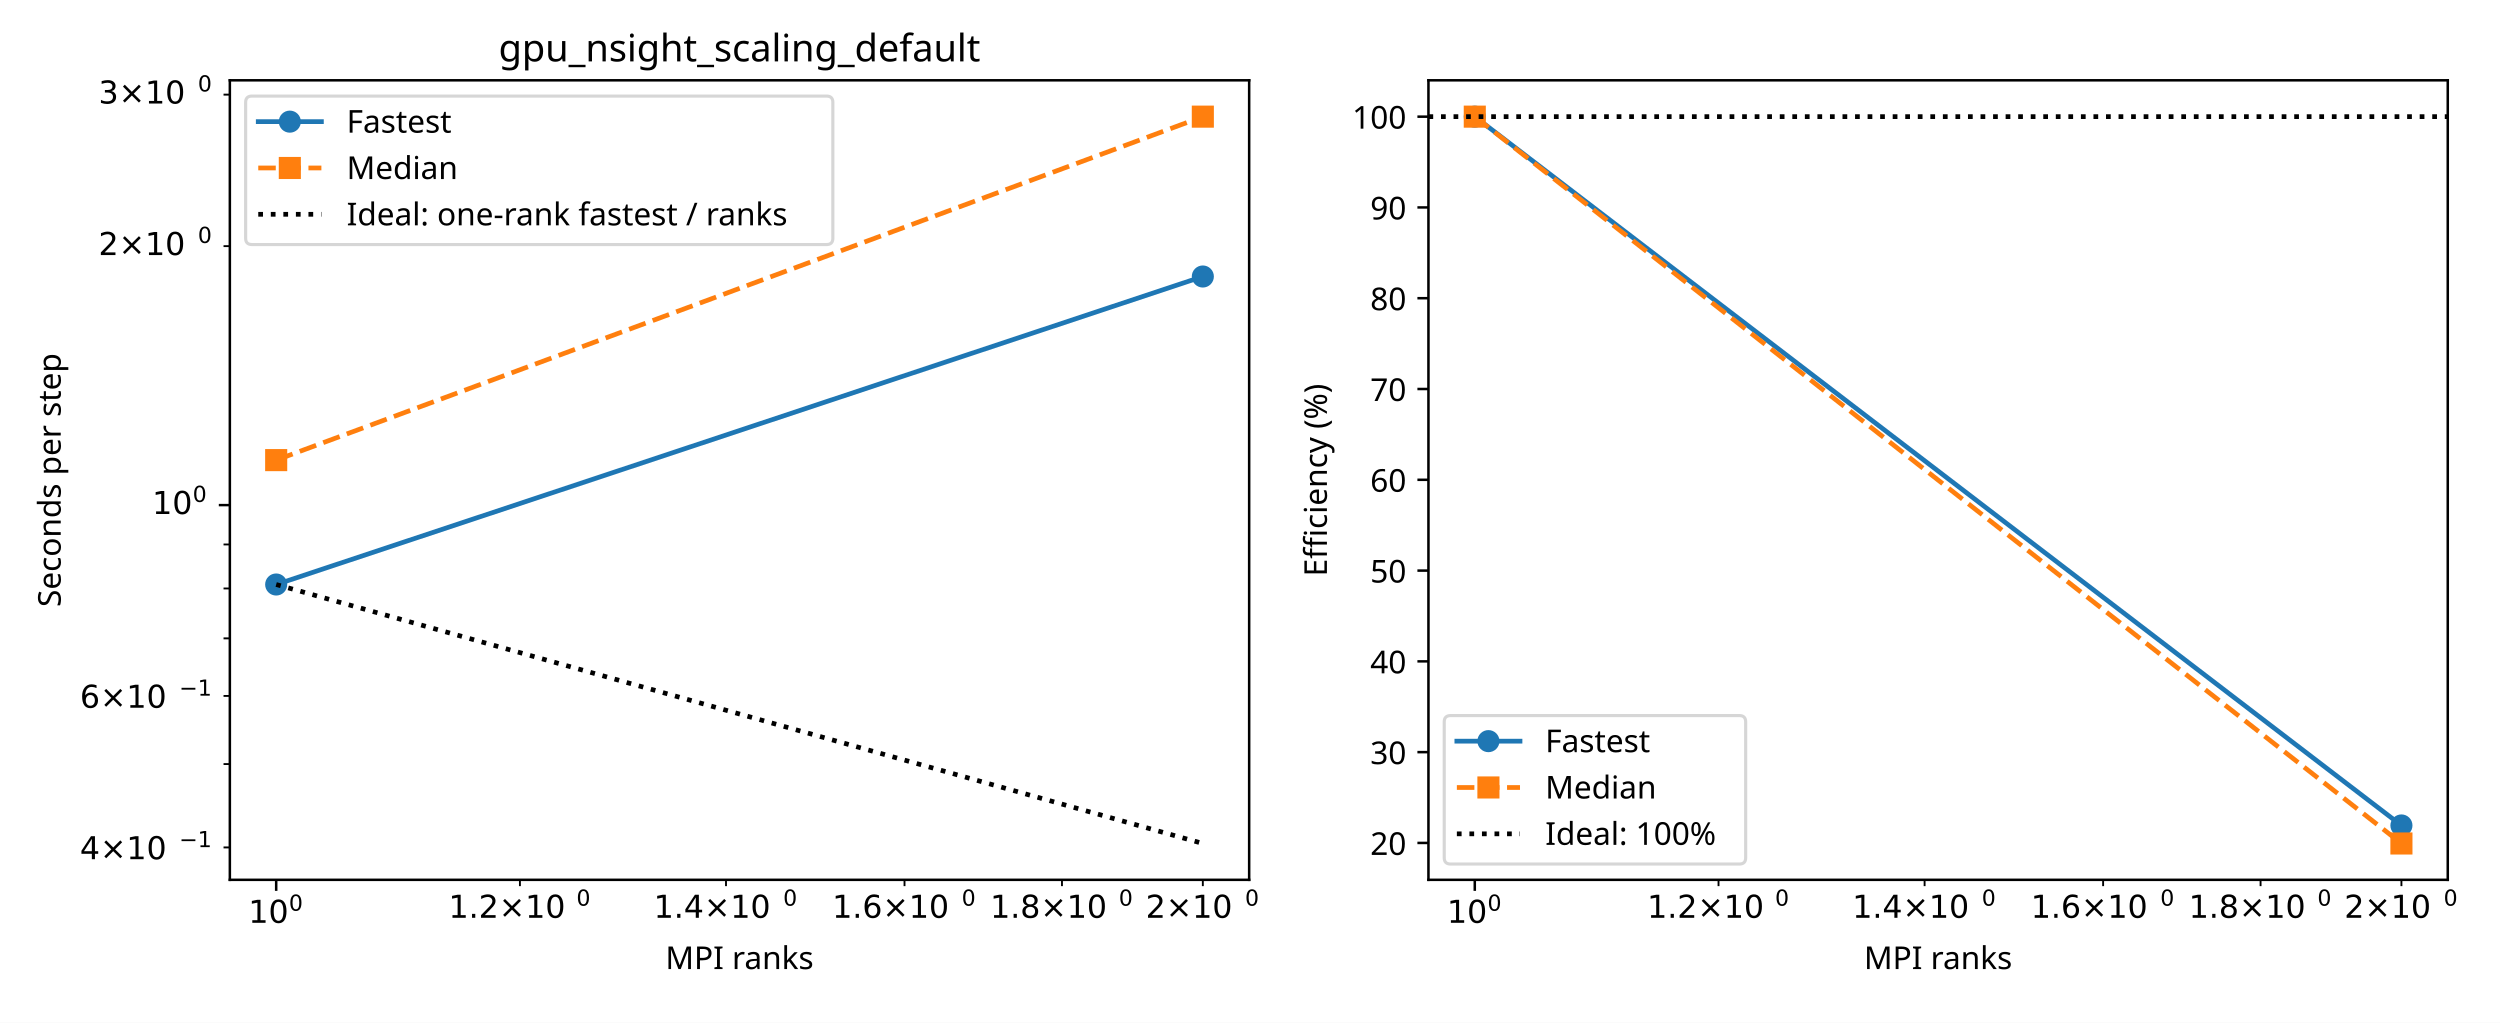
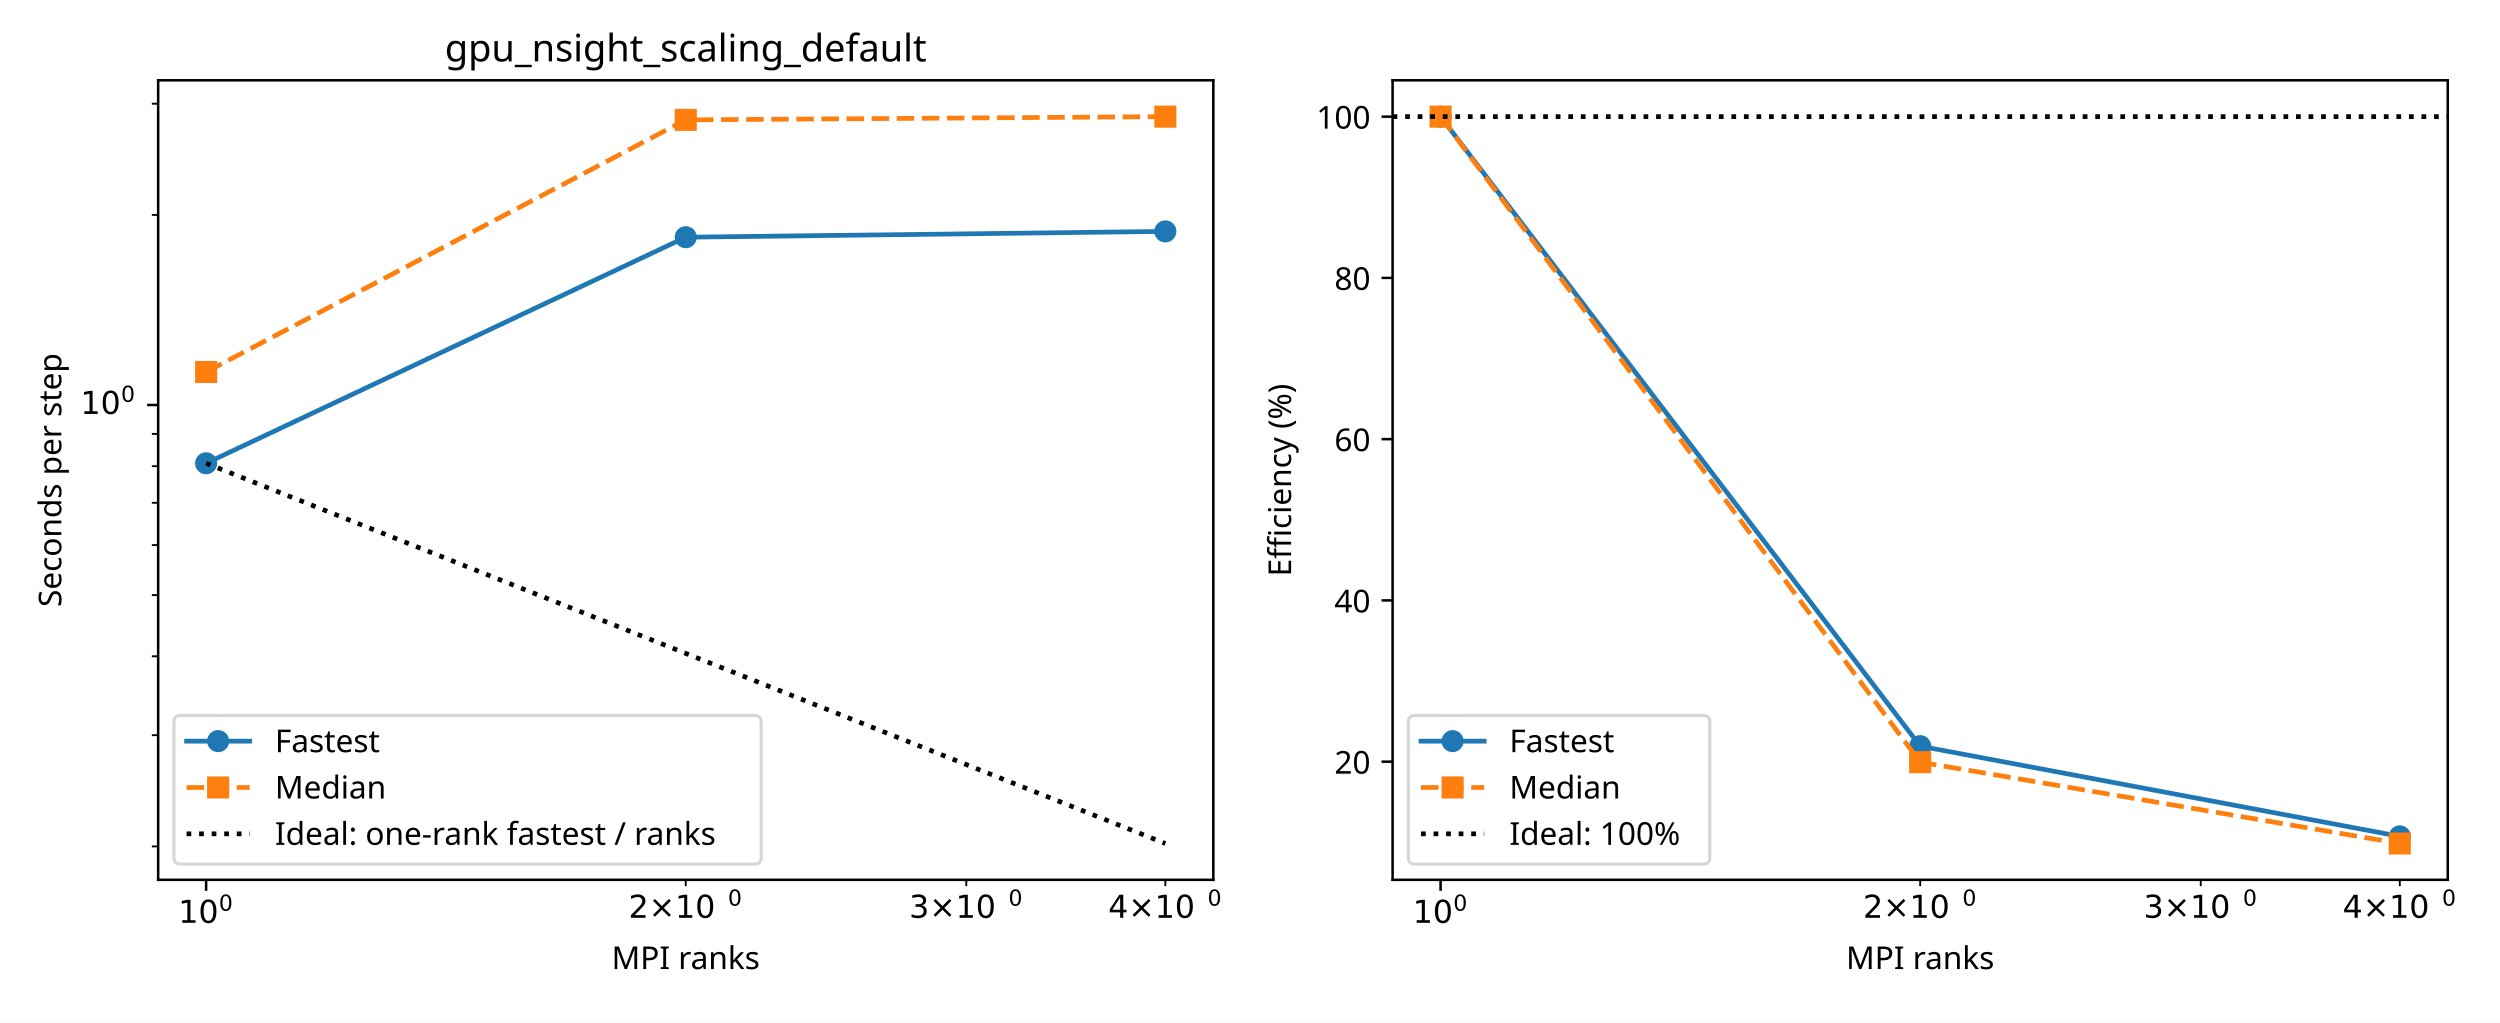
<svg xmlns="http://www.w3.org/2000/svg" xmlns:xlink="http://www.w3.org/1999/xlink" width="792pt" height="324pt" viewBox="0 0 792 324" version="1.1">
  <defs>
    <style type="text/css">*{stroke-linejoin: round; stroke-linecap: butt}</style>
  </defs>
  <g id="figure_1">
    <g id="patch_1">
      <path d="M 0 324 L 792 324 L 792 0 L 0 0 z " style="fill: #ffffff" />
    </g>
    <g id="axes_1">
      <g id="patch_2">
-         <path d="M 72.816 278.728 L 395.734 278.728 L 395.734 25.44 L 72.816 25.44 z " style="fill: #ffffff" />
+         <path d="M 50.105 278.728 L 384.378 278.728 L 384.378 25.44 L 50.105 25.44 z " style="fill: #ffffff" />
      </g>
      <g id="matplotlib.axis_1">
        <g id="xtick_1">
          <g id="line2d_1">
            <defs>
              <path id="m915a4b6a7f" d="M 0 0 L 0 3.5 " style="stroke: #000000; stroke-width: 0.8" />
            </defs>
            <g>
-               <use xlink:href="#m915a4b6a7f" x="87.495" y="278.728" style="stroke: #000000; stroke-width: 0.8" />
+               <use xlink:href="#m915a4b6a7f" x="65.299" y="278.728" style="stroke: #000000; stroke-width: 0.8" />
            </g>
          </g>
          <g id="text_1">
-             <g transform="translate(78.69455 293.3264)">
+             <g transform="translate(56.49943 293.3264)">
              <text>
                <tspan style="font: 10px 'DejaVu Sans'" x="0 6.362" y="-0.977">10</tspan>
                <tspan style="font: 7px 'DejaVu Sans'" x="12.82" y="-4.805">0</tspan>
              </text>
            </g>
          </g>
        </g>
        <g id="xtick_2">
          <g id="line2d_2">
            <defs>
              <path id="m72433dea88" d="M 0 0 L 0 2 " style="stroke: #000000; stroke-width: 0.6" />
            </defs>
            <g>
-               <use xlink:href="#m72433dea88" x="164.711" y="278.728" style="stroke: #000000; stroke-width: 0.6" />
+               <use xlink:href="#m72433dea88" x="217.242" y="278.728" style="stroke: #000000; stroke-width: 0.6" />
            </g>
          </g>
          <g id="text_2">
-             <g transform="translate(142.1112 291.7264)">
-               <text>
-                 <tspan style="font: 10px 'DejaVu Sans'" x="0 6.362 9.041 17.352 27.679 34.041" y="-0.977">1.2×10</tspan>
-                 <tspan style="font: 7px 'DejaVu Sans'" x="40.499" y="-4.805">0</tspan>
+             <g transform="translate(199.1417 291.7264)">
+               <text>
+                 <tspan style="font: 10px 'DejaVu Sans'" x="0 8.311 18.638 25" y="-0.977">2×10</tspan>
+                 <tspan style="font: 7px 'DejaVu Sans'" x="31.458" y="-4.805">0</tspan>
              </text>
            </g>
          </g>
        </g>
        <g id="xtick_3">
          <g id="line2d_3">
            <g>
-               <use xlink:href="#m72433dea88" x="229.997" y="278.728" style="stroke: #000000; stroke-width: 0.6" />
+               <use xlink:href="#m72433dea88" x="306.122" y="278.728" style="stroke: #000000; stroke-width: 0.6" />
            </g>
          </g>
          <g id="text_3">
-             <g transform="translate(207.097 291.7264)">
-               <text>
-                 <tspan style="font: 10px 'DejaVu Sans'" x="0 6.362 9.541 17.852 28.179 34.541" y="-0.977">1.4×10</tspan>
-                 <tspan style="font: 7px 'DejaVu Sans'" x="40.999" y="-4.805">0</tspan>
+             <g transform="translate(288.0222 291.7264)">
+               <text>
+                 <tspan style="font: 10px 'DejaVu Sans'" x="0 8.311 18.638 25" y="-0.977">3×10</tspan>
+                 <tspan style="font: 7px 'DejaVu Sans'" x="31.458" y="-4.805">0</tspan>
              </text>
            </g>
          </g>
        </g>
        <g id="xtick_4">
          <g id="line2d_4">
            <g>
-               <use xlink:href="#m72433dea88" x="286.55" y="278.728" style="stroke: #000000; stroke-width: 0.6" />
+               <use xlink:href="#m72433dea88" x="369.184" y="278.728" style="stroke: #000000; stroke-width: 0.6" />
            </g>
          </g>
          <g id="text_4">
-             <g transform="translate(263.6501 291.7264)">
-               <text>
-                 <tspan style="font: 10px 'DejaVu Sans'" x="0 6.362 9.541 17.852 28.179 34.541" y="-0.977">1.6×10</tspan>
-                 <tspan style="font: 7px 'DejaVu Sans'" x="40.999" y="-4.805">0</tspan>
-               </text>
-             </g>
-           </g>
-         </g>
-         <g id="xtick_5">
-           <g id="line2d_5">
-             <g>
-               <use xlink:href="#m72433dea88" x="336.433" y="278.728" style="stroke: #000000; stroke-width: 0.6" />
-             </g>
-           </g>
-           <g id="text_5">
-             <g transform="translate(313.6835 291.7264)">
-               <text>
-                 <tspan style="font: 10px 'DejaVu Sans'" x="0 6.362 9.291 17.602 27.929 34.291" y="-0.977">1.8×10</tspan>
-                 <tspan style="font: 7px 'DejaVu Sans'" x="40.749" y="-4.805">0</tspan>
-               </text>
-             </g>
-           </g>
-         </g>
-         <g id="xtick_6">
-           <g id="line2d_6">
-             <g>
-               <use xlink:href="#m72433dea88" x="381.056" y="278.728" style="stroke: #000000; stroke-width: 0.6" />
-             </g>
-           </g>
-           <g id="text_6">
-             <g transform="translate(362.9557 291.7264)">
-               <text>
-                 <tspan style="font: 10px 'DejaVu Sans'" x="0 8.311 18.638 25" y="-0.977">2×10</tspan>
-                 <tspan style="font: 7px 'DejaVu Sans'" x="31.458" y="-4.805">0</tspan>
-               </text>
-             </g>
-           </g>
-         </g>
-         <g id="text_7">
-           <text style="font: 10px 'sans-serif'; text-anchor: middle" x="234.275" y="307.005" transform="rotate(-0, 234.2751, 307.0046)">MPI ranks</text>
+             <g transform="translate(351.0839 291.7264)">
+               <text>
+                 <tspan style="font: 10px 'DejaVu Sans'" x="0 8.311 18.638 25" y="-0.977">4×10</tspan>
+                 <tspan style="font: 7px 'DejaVu Sans'" x="31.458" y="-4.805">0</tspan>
+               </text>
+             </g>
+           </g>
+         </g>
+         <g id="text_5">
+           <text style="font: 10px 'sans-serif'; text-anchor: middle" x="217.242" y="307.005" transform="rotate(-0, 217.2417, 307.0046)">MPI ranks</text>
        </g>
      </g>
      <g id="matplotlib.axis_2">
        <g id="ytick_1">
-           <g id="line2d_7">
+           <g id="line2d_5">
            <defs>
              <path id="mc665064905" d="M 0 0 L -3.5 0 " style="stroke: #000000; stroke-width: 0.8" />
            </defs>
            <g>
-               <use xlink:href="#mc665064905" x="72.816" y="160.015" style="stroke: #000000; stroke-width: 0.8" />
-             </g>
-           </g>
-           <g id="text_8">
-             <g transform="translate(48.21649 163.8146)">
+               <use xlink:href="#mc665064905" x="50.105" y="128.304" style="stroke: #000000; stroke-width: 0.8" />
+             </g>
+           </g>
+           <g id="text_6">
+             <g transform="translate(25.50521 132.1037)">
              <text>
                <tspan style="font: 10px 'DejaVu Sans'" x="0 6.362" y="-0.977">10</tspan>
                <tspan style="font: 7px 'DejaVu Sans'" x="12.82" y="-4.805">0</tspan>
              </text>
            </g>
          </g>
        </g>
        <g id="ytick_2">
-           <g id="line2d_8">
+           <g id="line2d_6">
            <defs>
              <path id="m3884b080c1" d="M 0 0 L -2 0 " style="stroke: #000000; stroke-width: 0.6" />
            </defs>
            <g>
-               <use xlink:href="#m3884b080c1" x="72.816" y="268.47" style="stroke: #000000; stroke-width: 0.6" />
-             </g>
-           </g>
-           <g id="text_9">
-             <g transform="translate(25.31649 272.2697)">
-               <text>
-                 <tspan style="font: 10px 'DejaVu Sans'" x="0 8.311 18.638 25" y="-0.064">4×10</tspan>
-                 <tspan style="font: 7px 'DejaVu Sans'" x="31.458 37.323" y="-3.892">−1</tspan>
-               </text>
+               <use xlink:href="#m3884b080c1" x="50.105" y="268.137" style="stroke: #000000; stroke-width: 0.6" />
            </g>
          </g>
        </g>
        <g id="ytick_3">
+           <g id="line2d_7">
+             <g>
+               <use xlink:href="#m3884b080c1" x="50.105" y="232.909" style="stroke: #000000; stroke-width: 0.6" />
+             </g>
+           </g>
+         </g>
+         <g id="ytick_4">
+           <g id="line2d_8">
+             <g>
+               <use xlink:href="#m3884b080c1" x="50.105" y="207.914" style="stroke: #000000; stroke-width: 0.6" />
+             </g>
+           </g>
+         </g>
+         <g id="ytick_5">
          <g id="line2d_9">
            <g>
-               <use xlink:href="#m3884b080c1" x="72.816" y="242.058" style="stroke: #000000; stroke-width: 0.6" />
-             </g>
-           </g>
-         </g>
-         <g id="ytick_4">
+               <use xlink:href="#m3884b080c1" x="50.105" y="188.527" style="stroke: #000000; stroke-width: 0.6" />
+             </g>
+           </g>
+         </g>
+         <g id="ytick_6">
          <g id="line2d_10">
            <g>
-               <use xlink:href="#m3884b080c1" x="72.816" y="220.478" style="stroke: #000000; stroke-width: 0.6" />
-             </g>
-           </g>
-           <g id="text_10">
-             <g transform="translate(25.31649 224.2775)">
-               <text>
-                 <tspan style="font: 10px 'DejaVu Sans'" x="0 8.311 18.638 25" y="-0.064">6×10</tspan>
-                 <tspan style="font: 7px 'DejaVu Sans'" x="31.458 37.323" y="-3.892">−1</tspan>
-               </text>
-             </g>
-           </g>
-         </g>
-         <g id="ytick_5">
+               <use xlink:href="#m3884b080c1" x="50.105" y="172.686" style="stroke: #000000; stroke-width: 0.6" />
+             </g>
+           </g>
+         </g>
+         <g id="ytick_7">
          <g id="line2d_11">
            <g>
-               <use xlink:href="#m3884b080c1" x="72.816" y="202.233" style="stroke: #000000; stroke-width: 0.6" />
-             </g>
-           </g>
-         </g>
-         <g id="ytick_6">
+               <use xlink:href="#m3884b080c1" x="50.105" y="159.293" style="stroke: #000000; stroke-width: 0.6" />
+             </g>
+           </g>
+         </g>
+         <g id="ytick_8">
          <g id="line2d_12">
            <g>
-               <use xlink:href="#m3884b080c1" x="72.816" y="186.427" style="stroke: #000000; stroke-width: 0.6" />
-             </g>
-           </g>
-         </g>
-         <g id="ytick_7">
+               <use xlink:href="#m3884b080c1" x="50.105" y="147.692" style="stroke: #000000; stroke-width: 0.6" />
+             </g>
+           </g>
+         </g>
+         <g id="ytick_9">
          <g id="line2d_13">
            <g>
-               <use xlink:href="#m3884b080c1" x="72.816" y="172.486" style="stroke: #000000; stroke-width: 0.6" />
-             </g>
-           </g>
-         </g>
-         <g id="ytick_8">
+               <use xlink:href="#m3884b080c1" x="50.105" y="137.458" style="stroke: #000000; stroke-width: 0.6" />
+             </g>
+           </g>
+         </g>
+         <g id="ytick_10">
          <g id="line2d_14">
            <g>
-               <use xlink:href="#m3884b080c1" x="72.816" y="77.972" style="stroke: #000000; stroke-width: 0.6" />
-             </g>
-           </g>
-           <g id="text_11">
-             <g transform="translate(31.21649 81.77142)">
-               <text>
-                 <tspan style="font: 10px 'DejaVu Sans'" x="0 8.311 18.638 25" y="-0.977">2×10</tspan>
-                 <tspan style="font: 7px 'DejaVu Sans'" x="31.458" y="-4.805">0</tspan>
-               </text>
-             </g>
-           </g>
-         </g>
-         <g id="ytick_9">
+               <use xlink:href="#m3884b080c1" x="50.105" y="68.082" style="stroke: #000000; stroke-width: 0.6" />
+             </g>
+           </g>
+         </g>
+         <g id="ytick_11">
          <g id="line2d_15">
            <g>
-               <use xlink:href="#m3884b080c1" x="72.816" y="29.98" style="stroke: #000000; stroke-width: 0.6" />
-             </g>
-           </g>
-           <g id="text_12">
-             <g transform="translate(31.21649 33.77925)">
-               <text>
-                 <tspan style="font: 10px 'DejaVu Sans'" x="0 8.311 18.638 25" y="-0.977">3×10</tspan>
-                 <tspan style="font: 7px 'DejaVu Sans'" x="31.458" y="-4.805">0</tspan>
-               </text>
-             </g>
-           </g>
-         </g>
-         <g id="text_13">
-           <text style="font: 10px 'sans-serif'; text-anchor: middle" x="19.237" y="152.084" transform="rotate(-90, 19.2368, 152.084)">Seconds per step</text>
+               <use xlink:href="#m3884b080c1" x="50.105" y="32.854" style="stroke: #000000; stroke-width: 0.6" />
+             </g>
+           </g>
+         </g>
+         <g id="text_7">
+           <text style="font: 10px 'sans-serif'; text-anchor: middle" x="19.426" y="152.084" transform="rotate(-90, 19.42552, 152.084)">Seconds per step</text>
        </g>
      </g>
      <g id="line2d_16">
-         <path d="M 87.495 185.172 L 381.056 87.596 " clip-path="url(#p63f52216a8)" style="fill: none; stroke: #1f77b4; stroke-width: 1.5; stroke-linecap: square" />
+         <path d="M 65.299 146.77 L 217.242 75.146 L 369.184 73.308 " clip-path="url(#p8942ccc926)" style="fill: none; stroke: #1f77b4; stroke-width: 1.5; stroke-linecap: square" />
        <defs>
          <path id="mfb15104b4f" d="M 0 3 C 0.796 3 1.559 2.684 2.121 2.121 C 2.684 1.559 3 0.796 3 0 C 3 -0.796 2.684 -1.559 2.121 -2.121 C 1.559 -2.684 0.796 -3 0 -3 C -0.796 -3 -1.559 -2.684 -2.121 -2.121 C -2.684 -1.559 -3 -0.796 -3 0 C -3 0.796 -2.684 1.559 -2.121 2.121 C -1.559 2.684 -0.796 3 0 3 z " style="stroke: #1f77b4" />
        </defs>
-         <g clip-path="url(#p63f52216a8)">
-           <use xlink:href="#mfb15104b4f" x="87.495" y="185.172" style="fill: #1f77b4; stroke: #1f77b4" />
-           <use xlink:href="#mfb15104b4f" x="381.056" y="87.596" style="fill: #1f77b4; stroke: #1f77b4" />
+         <g clip-path="url(#p8942ccc926)">
+           <use xlink:href="#mfb15104b4f" x="65.299" y="146.77" style="fill: #1f77b4; stroke: #1f77b4" />
+           <use xlink:href="#mfb15104b4f" x="217.242" y="75.146" style="fill: #1f77b4; stroke: #1f77b4" />
+           <use xlink:href="#mfb15104b4f" x="369.184" y="73.308" style="fill: #1f77b4; stroke: #1f77b4" />
        </g>
      </g>
      <g id="line2d_17">
-         <path d="M 87.495 145.763 L 381.056 36.953 " clip-path="url(#p63f52216a8)" style="fill: none; stroke-dasharray: 5.55,2.4; stroke-dashoffset: 0; stroke: #ff7f0e; stroke-width: 1.5" />
+         <path d="M 65.299 117.843 L 217.242 37.973 L 369.184 36.953 " clip-path="url(#p8942ccc926)" style="fill: none; stroke-dasharray: 5.55,2.4; stroke-dashoffset: 0; stroke: #ff7f0e; stroke-width: 1.5" />
        <defs>
          <path id="m5a906554f0" d="M -3 3 L 3 3 L 3 -3 L -3 -3 z " style="stroke: #ff7f0e; stroke-linejoin: miter" />
        </defs>
-         <g clip-path="url(#p63f52216a8)">
-           <use xlink:href="#m5a906554f0" x="87.495" y="145.763" style="fill: #ff7f0e; stroke: #ff7f0e; stroke-linejoin: miter" />
-           <use xlink:href="#m5a906554f0" x="381.056" y="36.953" style="fill: #ff7f0e; stroke: #ff7f0e; stroke-linejoin: miter" />
+         <g clip-path="url(#p8942ccc926)">
+           <use xlink:href="#m5a906554f0" x="65.299" y="117.843" style="fill: #ff7f0e; stroke: #ff7f0e; stroke-linejoin: miter" />
+           <use xlink:href="#m5a906554f0" x="217.242" y="37.973" style="fill: #ff7f0e; stroke: #ff7f0e; stroke-linejoin: miter" />
+           <use xlink:href="#m5a906554f0" x="369.184" y="36.953" style="fill: #ff7f0e; stroke: #ff7f0e; stroke-linejoin: miter" />
        </g>
      </g>
      <g id="line2d_18">
-         <path d="M 87.495 185.172 L 381.056 267.215 " clip-path="url(#p63f52216a8)" style="fill: none; stroke-dasharray: 1.5,2.475; stroke-dashoffset: 0; stroke: #000000; stroke-width: 1.5" />
+         <path d="M 65.299 146.77 L 217.242 206.993 L 369.184 267.215 " clip-path="url(#p8942ccc926)" style="fill: none; stroke-dasharray: 1.5,2.475; stroke-dashoffset: 0; stroke: #000000; stroke-width: 1.5" />
      </g>
      <g id="patch_3">
-         <path d="M 72.816 278.728 L 72.816 25.44 " style="fill: none; stroke: #000000; stroke-width: 0.8; stroke-linejoin: miter; stroke-linecap: square" />
+         <path d="M 50.105 278.728 L 50.105 25.44 " style="fill: none; stroke: #000000; stroke-width: 0.8; stroke-linejoin: miter; stroke-linecap: square" />
      </g>
      <g id="patch_4">
-         <path d="M 395.734 278.728 L 395.734 25.44 " style="fill: none; stroke: #000000; stroke-width: 0.8; stroke-linejoin: miter; stroke-linecap: square" />
+         <path d="M 384.378 278.728 L 384.378 25.44 " style="fill: none; stroke: #000000; stroke-width: 0.8; stroke-linejoin: miter; stroke-linecap: square" />
      </g>
      <g id="patch_5">
-         <path d="M 72.816 278.728 L 395.734 278.728 " style="fill: none; stroke: #000000; stroke-width: 0.8; stroke-linejoin: miter; stroke-linecap: square" />
+         <path d="M 50.105 278.728 L 384.378 278.728 " style="fill: none; stroke: #000000; stroke-width: 0.8; stroke-linejoin: miter; stroke-linecap: square" />
      </g>
      <g id="patch_6">
-         <path d="M 72.816 25.44 L 395.734 25.44 " style="fill: none; stroke: #000000; stroke-width: 0.8; stroke-linejoin: miter; stroke-linecap: square" />
-       </g>
-       <g id="text_14">
-         <text style="font: 12px 'sans-serif'; text-anchor: middle" x="234.275" y="19.44" transform="rotate(-0, 234.2751, 19.44)">gpu_nsight_scaling_default</text>
+         <path d="M 50.105 25.44 L 384.378 25.44 " style="fill: none; stroke: #000000; stroke-width: 0.8; stroke-linejoin: miter; stroke-linecap: square" />
+       </g>
+       <g id="text_8">
+         <text style="font: 12px 'sans-serif'; text-anchor: middle" x="217.242" y="19.44" transform="rotate(-0, 217.2417, 19.44)">gpu_nsight_scaling_default</text>
      </g>
      <g id="legend_1">
        <g id="patch_7">
-           <path d="M 79.816 77.474 L 261.846 77.474 Q 263.846 77.474 263.846 75.474 L 263.846 32.44 Q 263.846 30.44 261.846 30.44 L 79.816 30.44 Q 77.816 30.44 77.816 32.44 L 77.816 75.474 Q 77.816 77.474 79.816 77.474 z " style="fill: #ffffff; opacity: 0.8; stroke: #cccccc; stroke-linejoin: miter" />
+           <path d="M 57.105 273.728 L 239.135 273.728 Q 241.135 273.728 241.135 271.728 L 241.135 228.694 Q 241.135 226.694 239.135 226.694 L 57.105 226.694 Q 55.105 226.694 55.105 228.694 L 55.105 271.728 Q 55.105 273.728 57.105 273.728 z " style="fill: #ffffff; opacity: 0.8; stroke: #cccccc; stroke-linejoin: miter" />
        </g>
        <g id="line2d_19">
-           <path d="M 81.816 38.538 L 91.816 38.538 L 101.816 38.538 " style="fill: none; stroke: #1f77b4; stroke-width: 1.5; stroke-linecap: square" />
+           <path d="M 59.105 234.792 L 69.105 234.792 L 79.105 234.792 " style="fill: none; stroke: #1f77b4; stroke-width: 1.5; stroke-linecap: square" />
          <g>
-             <use xlink:href="#mfb15104b4f" x="91.816" y="38.538" style="fill: #1f77b4; stroke: #1f77b4" />
-           </g>
-         </g>
-         <g id="text_15">
-           <text style="font: 10px 'sans-serif'; text-anchor: start" x="109.816" y="42.038" transform="rotate(-0, 109.8165, 42.03844)">Fastest</text>
+             <use xlink:href="#mfb15104b4f" x="69.105" y="234.792" style="fill: #1f77b4; stroke: #1f77b4" />
+           </g>
+         </g>
+         <g id="text_9">
+           <text style="font: 10px 'sans-serif'; text-anchor: start" x="87.105" y="238.292" transform="rotate(-0, 87.10521, 238.2921)">Fastest</text>
        </g>
        <g id="line2d_20">
-           <path d="M 81.816 53.217 L 91.816 53.217 L 101.816 53.217 " style="fill: none; stroke-dasharray: 5.55,2.4; stroke-dashoffset: 0; stroke: #ff7f0e; stroke-width: 1.5" />
+           <path d="M 59.105 249.47 L 69.105 249.47 L 79.105 249.47 " style="fill: none; stroke-dasharray: 5.55,2.4; stroke-dashoffset: 0; stroke: #ff7f0e; stroke-width: 1.5" />
          <g>
-             <use xlink:href="#m5a906554f0" x="91.816" y="53.217" style="fill: #ff7f0e; stroke: #ff7f0e; stroke-linejoin: miter" />
-           </g>
-         </g>
-         <g id="text_16">
-           <text style="font: 10px 'sans-serif'; text-anchor: start" x="109.816" y="56.717" transform="rotate(-0, 109.8165, 56.71656)">Median</text>
+             <use xlink:href="#m5a906554f0" x="69.105" y="249.47" style="fill: #ff7f0e; stroke: #ff7f0e; stroke-linejoin: miter" />
+           </g>
+         </g>
+         <g id="text_10">
+           <text style="font: 10px 'sans-serif'; text-anchor: start" x="87.105" y="252.97" transform="rotate(-0, 87.10521, 252.9702)">Median</text>
        </g>
        <g id="line2d_21">
-           <path d="M 81.816 67.895 L 91.816 67.895 L 101.816 67.895 " style="fill: none; stroke-dasharray: 1.5,2.475; stroke-dashoffset: 0; stroke: #000000; stroke-width: 1.5" />
-         </g>
-         <g id="text_17">
-           <text style="font: 10px 'sans-serif'; text-anchor: start" x="109.816" y="71.395" transform="rotate(-0, 109.8165, 71.39469)">Ideal: one-rank fastest / ranks</text>
+           <path d="M 59.105 264.148 L 69.105 264.148 L 79.105 264.148 " style="fill: none; stroke-dasharray: 1.5,2.475; stroke-dashoffset: 0; stroke: #000000; stroke-width: 1.5" />
+         </g>
+         <g id="text_11">
+           <text style="font: 10px 'sans-serif'; text-anchor: start" x="87.105" y="267.648" transform="rotate(-0, 87.10521, 267.6483)">Ideal: one-rank fastest / ranks</text>
        </g>
      </g>
    </g>
    <g id="axes_2">
      <g id="patch_8">
-         <path d="M 452.533 278.728 L 775.451 278.728 L 775.451 25.44 L 452.533 25.44 z " style="fill: #ffffff" />
+         <path d="M 441.178 278.728 L 775.451 278.728 L 775.451 25.44 L 441.178 25.44 z " style="fill: #ffffff" />
      </g>
      <g id="matplotlib.axis_3">
-         <g id="xtick_7">
+         <g id="xtick_5">
          <g id="line2d_22">
            <g>
-               <use xlink:href="#m915a4b6a7f" x="467.211" y="278.728" style="stroke: #000000; stroke-width: 0.8" />
-             </g>
-           </g>
-           <g id="text_18">
-             <g transform="translate(458.4113 293.3264)">
+               <use xlink:href="#m915a4b6a7f" x="456.372" y="278.728" style="stroke: #000000; stroke-width: 0.8" />
+             </g>
+           </g>
+           <g id="text_12">
+             <g transform="translate(447.5718 293.3264)">
              <text>
                <tspan style="font: 10px 'DejaVu Sans'" x="0 6.362" y="-0.977">10</tspan>
                <tspan style="font: 7px 'DejaVu Sans'" x="12.82" y="-4.805">0</tspan>
              </text>
            </g>
          </g>
        </g>
+         <g id="xtick_6">
+           <g id="line2d_23">
+             <g>
+               <use xlink:href="#m72433dea88" x="608.314" y="278.728" style="stroke: #000000; stroke-width: 0.6" />
+             </g>
+           </g>
+           <g id="text_13">
+             <g transform="translate(590.2141 291.7264)">
+               <text>
+                 <tspan style="font: 10px 'DejaVu Sans'" x="0 8.311 18.638 25" y="-0.977">2×10</tspan>
+                 <tspan style="font: 7px 'DejaVu Sans'" x="31.458" y="-4.805">0</tspan>
+               </text>
+             </g>
+           </g>
+         </g>
+         <g id="xtick_7">
+           <g id="line2d_24">
+             <g>
+               <use xlink:href="#m72433dea88" x="697.195" y="278.728" style="stroke: #000000; stroke-width: 0.6" />
+             </g>
+           </g>
+           <g id="text_14">
+             <g transform="translate(679.0946 291.7264)">
+               <text>
+                 <tspan style="font: 10px 'DejaVu Sans'" x="0 8.311 18.638 25" y="-0.977">3×10</tspan>
+                 <tspan style="font: 7px 'DejaVu Sans'" x="31.458" y="-4.805">0</tspan>
+               </text>
+             </g>
+           </g>
+         </g>
        <g id="xtick_8">
-           <g id="line2d_23">
-             <g>
-               <use xlink:href="#m72433dea88" x="544.428" y="278.728" style="stroke: #000000; stroke-width: 0.6" />
+           <g id="line2d_25">
+             <g>
+               <use xlink:href="#m72433dea88" x="760.256" y="278.728" style="stroke: #000000; stroke-width: 0.6" />
+             </g>
+           </g>
+           <g id="text_15">
+             <g transform="translate(742.1563 291.7264)">
+               <text>
+                 <tspan style="font: 10px 'DejaVu Sans'" x="0 8.311 18.638 25" y="-0.977">4×10</tspan>
+                 <tspan style="font: 7px 'DejaVu Sans'" x="31.458" y="-4.805">0</tspan>
+               </text>
+             </g>
+           </g>
+         </g>
+         <g id="text_16">
+           <text style="font: 10px 'sans-serif'; text-anchor: middle" x="608.314" y="307.005" transform="rotate(-0, 608.3141, 307.0046)">MPI ranks</text>
+         </g>
+       </g>
+       <g id="matplotlib.axis_4">
+         <g id="ytick_12">
+           <g id="line2d_26">
+             <g>
+               <use xlink:href="#mc665064905" x="441.178" y="241.298" style="stroke: #000000; stroke-width: 0.8" />
+             </g>
+           </g>
+           <g id="text_17">
+             <text style="font: 10px 'sans-serif'; text-anchor: end" x="434.178" y="245.097" transform="rotate(-0, 434.1776, 245.0975)">20</text>
+           </g>
+         </g>
+         <g id="ytick_13">
+           <g id="line2d_27">
+             <g>
+               <use xlink:href="#mc665064905" x="441.178" y="190.212" style="stroke: #000000; stroke-width: 0.8" />
+             </g>
+           </g>
+           <g id="text_18">
+             <text style="font: 10px 'sans-serif'; text-anchor: end" x="434.178" y="194.011" transform="rotate(-0, 434.1776, 194.0112)">40</text>
+           </g>
+         </g>
+         <g id="ytick_14">
+           <g id="line2d_28">
+             <g>
+               <use xlink:href="#mc665064905" x="441.178" y="139.126" style="stroke: #000000; stroke-width: 0.8" />
            </g>
          </g>
          <g id="text_19">
-             <g transform="translate(521.828 291.7264)">
-               <text>
-                 <tspan style="font: 10px 'DejaVu Sans'" x="0 6.362 9.041 17.352 27.679 34.041" y="-0.977">1.2×10</tspan>
-                 <tspan style="font: 7px 'DejaVu Sans'" x="40.499" y="-4.805">0</tspan>
-               </text>
-             </g>
-           </g>
-         </g>
-         <g id="xtick_9">
-           <g id="line2d_24">
-             <g>
-               <use xlink:href="#m72433dea88" x="609.714" y="278.728" style="stroke: #000000; stroke-width: 0.6" />
+             <text style="font: 10px 'sans-serif'; text-anchor: end" x="434.178" y="142.925" transform="rotate(-0, 434.1776, 142.9249)">60</text>
+           </g>
+         </g>
+         <g id="ytick_15">
+           <g id="line2d_29">
+             <g>
+               <use xlink:href="#mc665064905" x="441.178" y="88.039" style="stroke: #000000; stroke-width: 0.8" />
            </g>
          </g>
          <g id="text_20">
-             <g transform="translate(586.8138 291.7264)">
-               <text>
-                 <tspan style="font: 10px 'DejaVu Sans'" x="0 6.362 9.541 17.852 28.179 34.541" y="-0.977">1.4×10</tspan>
-                 <tspan style="font: 7px 'DejaVu Sans'" x="40.999" y="-4.805">0</tspan>
-               </text>
-             </g>
-           </g>
-         </g>
-         <g id="xtick_10">
-           <g id="line2d_25">
-             <g>
-               <use xlink:href="#m72433dea88" x="666.267" y="278.728" style="stroke: #000000; stroke-width: 0.6" />
+             <text style="font: 10px 'sans-serif'; text-anchor: end" x="434.178" y="91.839" transform="rotate(-0, 434.1776, 91.8386)">80</text>
+           </g>
+         </g>
+         <g id="ytick_16">
+           <g id="line2d_30">
+             <g>
+               <use xlink:href="#mc665064905" x="441.178" y="36.953" style="stroke: #000000; stroke-width: 0.8" />
            </g>
          </g>
          <g id="text_21">
-             <g transform="translate(643.3669 291.7264)">
-               <text>
-                 <tspan style="font: 10px 'DejaVu Sans'" x="0 6.362 9.541 17.852 28.179 34.541" y="-0.977">1.6×10</tspan>
-                 <tspan style="font: 7px 'DejaVu Sans'" x="40.999" y="-4.805">0</tspan>
-               </text>
-             </g>
-           </g>
-         </g>
-         <g id="xtick_11">
-           <g id="line2d_26">
-             <g>
-               <use xlink:href="#m72433dea88" x="716.15" y="278.728" style="stroke: #000000; stroke-width: 0.6" />
-             </g>
-           </g>
-           <g id="text_22">
-             <g transform="translate(693.4003 291.7264)">
-               <text>
-                 <tspan style="font: 10px 'DejaVu Sans'" x="0 6.362 9.291 17.602 27.929 34.291" y="-0.977">1.8×10</tspan>
-                 <tspan style="font: 7px 'DejaVu Sans'" x="40.749" y="-4.805">0</tspan>
-               </text>
-             </g>
-           </g>
-         </g>
-         <g id="xtick_12">
-           <g id="line2d_27">
-             <g>
-               <use xlink:href="#m72433dea88" x="760.772" y="278.728" style="stroke: #000000; stroke-width: 0.6" />
-             </g>
-           </g>
-           <g id="text_23">
-             <g transform="translate(742.6725 291.7264)">
-               <text>
-                 <tspan style="font: 10px 'DejaVu Sans'" x="0 8.311 18.638 25" y="-0.977">2×10</tspan>
-                 <tspan style="font: 7px 'DejaVu Sans'" x="31.458" y="-4.805">0</tspan>
-               </text>
-             </g>
-           </g>
-         </g>
-         <g id="text_24">
-           <text style="font: 10px 'sans-serif'; text-anchor: middle" x="613.992" y="307.005" transform="rotate(-0, 613.9919, 307.0046)">MPI ranks</text>
-         </g>
-       </g>
-       <g id="matplotlib.axis_4">
-         <g id="ytick_10">
-           <g id="line2d_28">
-             <g>
-               <use xlink:href="#mc665064905" x="452.533" y="267.043" style="stroke: #000000; stroke-width: 0.8" />
-             </g>
-           </g>
-           <g id="text_25">
-             <text style="font: 10px 'sans-serif'; text-anchor: end" x="445.533" y="270.842" transform="rotate(-0, 445.5332, 270.842)">20</text>
-           </g>
-         </g>
-         <g id="ytick_11">
-           <g id="line2d_29">
-             <g>
-               <use xlink:href="#mc665064905" x="452.533" y="238.282" style="stroke: #000000; stroke-width: 0.8" />
-             </g>
-           </g>
-           <g id="text_26">
-             <text style="font: 10px 'sans-serif'; text-anchor: end" x="445.533" y="242.081" transform="rotate(-0, 445.5332, 242.0808)">30</text>
-           </g>
-         </g>
-         <g id="ytick_12">
-           <g id="line2d_30">
-             <g>
-               <use xlink:href="#mc665064905" x="452.533" y="209.52" style="stroke: #000000; stroke-width: 0.8" />
-             </g>
-           </g>
-           <g id="text_27">
-             <text style="font: 10px 'sans-serif'; text-anchor: end" x="445.533" y="213.32" transform="rotate(-0, 445.5332, 213.3196)">40</text>
-           </g>
-         </g>
-         <g id="ytick_13">
-           <g id="line2d_31">
-             <g>
-               <use xlink:href="#mc665064905" x="452.533" y="180.759" style="stroke: #000000; stroke-width: 0.8" />
-             </g>
-           </g>
-           <g id="text_28">
-             <text style="font: 10px 'sans-serif'; text-anchor: end" x="445.533" y="184.558" transform="rotate(-0, 445.5332, 184.5584)">50</text>
-           </g>
-         </g>
-         <g id="ytick_14">
-           <g id="line2d_32">
-             <g>
-               <use xlink:href="#mc665064905" x="452.533" y="151.998" style="stroke: #000000; stroke-width: 0.8" />
-             </g>
-           </g>
-           <g id="text_29">
-             <text style="font: 10px 'sans-serif'; text-anchor: end" x="445.533" y="155.797" transform="rotate(-0, 445.5332, 155.7972)">60</text>
-           </g>
-         </g>
-         <g id="ytick_15">
-           <g id="line2d_33">
-             <g>
-               <use xlink:href="#mc665064905" x="452.533" y="123.237" style="stroke: #000000; stroke-width: 0.8" />
-             </g>
-           </g>
-           <g id="text_30">
-             <text style="font: 10px 'sans-serif'; text-anchor: end" x="445.533" y="127.036" transform="rotate(-0, 445.5332, 127.036)">70</text>
-           </g>
-         </g>
-         <g id="ytick_16">
-           <g id="line2d_34">
-             <g>
-               <use xlink:href="#mc665064905" x="452.533" y="94.476" style="stroke: #000000; stroke-width: 0.8" />
-             </g>
-           </g>
-           <g id="text_31">
-             <text style="font: 10px 'sans-serif'; text-anchor: end" x="445.533" y="98.275" transform="rotate(-0, 445.5332, 98.27474)">80</text>
-           </g>
-         </g>
-         <g id="ytick_17">
-           <g id="line2d_35">
-             <g>
-               <use xlink:href="#mc665064905" x="452.533" y="65.714" style="stroke: #000000; stroke-width: 0.8" />
-             </g>
-           </g>
-           <g id="text_32">
-             <text style="font: 10px 'sans-serif'; text-anchor: end" x="445.533" y="69.514" transform="rotate(-0, 445.5332, 69.51353)">90</text>
-           </g>
-         </g>
-         <g id="ytick_18">
-           <g id="line2d_36">
-             <g>
-               <use xlink:href="#mc665064905" x="452.533" y="36.953" style="stroke: #000000; stroke-width: 0.8" />
-             </g>
-           </g>
-           <g id="text_33">
-             <text style="font: 10px 'sans-serif'; text-anchor: end" x="445.533" y="40.752" transform="rotate(-0, 445.5332, 40.75231)">100</text>
-           </g>
-         </g>
-         <g id="text_34">
-           <text style="font: 10px 'sans-serif'; text-anchor: middle" x="420.366" y="152.084" transform="rotate(-90, 420.3661, 152.084)">Efficiency (%)</text>
-         </g>
-       </g>
-       <g id="line2d_37">
-         <path d="M 467.211 36.953 L 760.772 261.505 " clip-path="url(#p50009d698d)" style="fill: none; stroke: #1f77b4; stroke-width: 1.5; stroke-linecap: square" />
-         <g clip-path="url(#p50009d698d)">
-           <use xlink:href="#mfb15104b4f" x="467.211" y="36.953" style="fill: #1f77b4; stroke: #1f77b4" />
-           <use xlink:href="#mfb15104b4f" x="760.772" y="261.505" style="fill: #1f77b4; stroke: #1f77b4" />
-         </g>
-       </g>
-       <g id="line2d_38">
-         <path d="M 467.211 36.953 L 760.772 267.215 " clip-path="url(#p50009d698d)" style="fill: none; stroke-dasharray: 5.55,2.4; stroke-dashoffset: 0; stroke: #ff7f0e; stroke-width: 1.5" />
-         <g clip-path="url(#p50009d698d)">
-           <use xlink:href="#m5a906554f0" x="467.211" y="36.953" style="fill: #ff7f0e; stroke: #ff7f0e; stroke-linejoin: miter" />
-           <use xlink:href="#m5a906554f0" x="760.772" y="267.215" style="fill: #ff7f0e; stroke: #ff7f0e; stroke-linejoin: miter" />
-         </g>
-       </g>
-       <g id="line2d_39">
-         <path d="M 452.533 36.953 L 775.451 36.953 " clip-path="url(#p50009d698d)" style="fill: none; stroke-dasharray: 1.5,2.475; stroke-dashoffset: 0; stroke: #000000; stroke-width: 1.5" />
+             <text style="font: 10px 'sans-serif'; text-anchor: end" x="434.178" y="40.752" transform="rotate(-0, 434.1776, 40.75231)">100</text>
+           </g>
+         </g>
+         <g id="text_22">
+           <text style="font: 10px 'sans-serif'; text-anchor: middle" x="409.01" y="152.084" transform="rotate(-90, 409.0104, 152.084)">Efficiency (%)</text>
+         </g>
+       </g>
+       <g id="line2d_31">
+         <path d="M 456.372 36.953 L 608.314 236.38 L 760.256 264.969 " clip-path="url(#p9d41649ee0)" style="fill: none; stroke: #1f77b4; stroke-width: 1.5; stroke-linecap: square" />
+         <g clip-path="url(#p9d41649ee0)">
+           <use xlink:href="#mfb15104b4f" x="456.372" y="36.953" style="fill: #1f77b4; stroke: #1f77b4" />
+           <use xlink:href="#mfb15104b4f" x="608.314" y="236.38" style="fill: #1f77b4; stroke: #1f77b4" />
+           <use xlink:href="#mfb15104b4f" x="760.256" y="264.969" style="fill: #1f77b4; stroke: #1f77b4" />
+         </g>
+       </g>
+       <g id="line2d_32">
+         <path d="M 456.372 36.953 L 608.314 241.451 L 760.256 267.215 " clip-path="url(#p9d41649ee0)" style="fill: none; stroke-dasharray: 5.55,2.4; stroke-dashoffset: 0; stroke: #ff7f0e; stroke-width: 1.5" />
+         <g clip-path="url(#p9d41649ee0)">
+           <use xlink:href="#m5a906554f0" x="456.372" y="36.953" style="fill: #ff7f0e; stroke: #ff7f0e; stroke-linejoin: miter" />
+           <use xlink:href="#m5a906554f0" x="608.314" y="241.451" style="fill: #ff7f0e; stroke: #ff7f0e; stroke-linejoin: miter" />
+           <use xlink:href="#m5a906554f0" x="760.256" y="267.215" style="fill: #ff7f0e; stroke: #ff7f0e; stroke-linejoin: miter" />
+         </g>
+       </g>
+       <g id="line2d_33">
+         <path d="M 441.178 36.953 L 775.451 36.953 " clip-path="url(#p9d41649ee0)" style="fill: none; stroke-dasharray: 1.5,2.475; stroke-dashoffset: 0; stroke: #000000; stroke-width: 1.5" />
      </g>
      <g id="patch_9">
-         <path d="M 452.533 278.728 L 452.533 25.44 " style="fill: none; stroke: #000000; stroke-width: 0.8; stroke-linejoin: miter; stroke-linecap: square" />
+         <path d="M 441.178 278.728 L 441.178 25.44 " style="fill: none; stroke: #000000; stroke-width: 0.8; stroke-linejoin: miter; stroke-linecap: square" />
      </g>
      <g id="patch_10">
        <path d="M 775.451 278.728 L 775.451 25.44 " style="fill: none; stroke: #000000; stroke-width: 0.8; stroke-linejoin: miter; stroke-linecap: square" />
      </g>
      <g id="patch_11">
-         <path d="M 452.533 278.728 L 775.451 278.728 " style="fill: none; stroke: #000000; stroke-width: 0.8; stroke-linejoin: miter; stroke-linecap: square" />
+         <path d="M 441.178 278.728 L 775.451 278.728 " style="fill: none; stroke: #000000; stroke-width: 0.8; stroke-linejoin: miter; stroke-linecap: square" />
      </g>
      <g id="patch_12">
-         <path d="M 452.533 25.44 L 775.451 25.44 " style="fill: none; stroke: #000000; stroke-width: 0.8; stroke-linejoin: miter; stroke-linecap: square" />
+         <path d="M 441.178 25.44 L 775.451 25.44 " style="fill: none; stroke: #000000; stroke-width: 0.8; stroke-linejoin: miter; stroke-linecap: square" />
      </g>
      <g id="legend_2">
        <g id="patch_13">
-           <path d="M 459.533 273.728 L 551.027 273.728 Q 553.027 273.728 553.027 271.728 L 553.027 228.694 Q 553.027 226.694 551.027 226.694 L 459.533 226.694 Q 457.533 226.694 457.533 228.694 L 457.533 271.728 Q 457.533 273.728 459.533 273.728 z " style="fill: #ffffff; opacity: 0.8; stroke: #cccccc; stroke-linejoin: miter" />
-         </g>
-         <g id="line2d_40">
-           <path d="M 461.533 234.792 L 471.533 234.792 L 481.533 234.792 " style="fill: none; stroke: #1f77b4; stroke-width: 1.5; stroke-linecap: square" />
+           <path d="M 448.178 273.728 L 539.671 273.728 Q 541.671 273.728 541.671 271.728 L 541.671 228.694 Q 541.671 226.694 539.671 226.694 L 448.178 226.694 Q 446.178 226.694 446.178 228.694 L 446.178 271.728 Q 446.178 273.728 448.178 273.728 z " style="fill: #ffffff; opacity: 0.8; stroke: #cccccc; stroke-linejoin: miter" />
+         </g>
+         <g id="line2d_34">
+           <path d="M 450.178 234.792 L 460.178 234.792 L 470.178 234.792 " style="fill: none; stroke: #1f77b4; stroke-width: 1.5; stroke-linecap: square" />
          <g>
-             <use xlink:href="#mfb15104b4f" x="471.533" y="234.792" style="fill: #1f77b4; stroke: #1f77b4" />
-           </g>
-         </g>
-         <g id="text_35">
-           <text style="font: 10px 'sans-serif'; text-anchor: start" x="489.533" y="238.292" transform="rotate(-0, 489.5332, 238.2921)">Fastest</text>
-         </g>
-         <g id="line2d_41">
-           <path d="M 461.533 249.47 L 471.533 249.47 L 481.533 249.47 " style="fill: none; stroke-dasharray: 5.55,2.4; stroke-dashoffset: 0; stroke: #ff7f0e; stroke-width: 1.5" />
+             <use xlink:href="#mfb15104b4f" x="460.178" y="234.792" style="fill: #1f77b4; stroke: #1f77b4" />
+           </g>
+         </g>
+         <g id="text_23">
+           <text style="font: 10px 'sans-serif'; text-anchor: start" x="478.178" y="238.292" transform="rotate(-0, 478.1776, 238.2921)">Fastest</text>
+         </g>
+         <g id="line2d_35">
+           <path d="M 450.178 249.47 L 460.178 249.47 L 470.178 249.47 " style="fill: none; stroke-dasharray: 5.55,2.4; stroke-dashoffset: 0; stroke: #ff7f0e; stroke-width: 1.5" />
          <g>
-             <use xlink:href="#m5a906554f0" x="471.533" y="249.47" style="fill: #ff7f0e; stroke: #ff7f0e; stroke-linejoin: miter" />
-           </g>
-         </g>
-         <g id="text_36">
-           <text style="font: 10px 'sans-serif'; text-anchor: start" x="489.533" y="252.97" transform="rotate(-0, 489.5332, 252.9702)">Median</text>
-         </g>
-         <g id="line2d_42">
-           <path d="M 461.533 264.148 L 471.533 264.148 L 481.533 264.148 " style="fill: none; stroke-dasharray: 1.5,2.475; stroke-dashoffset: 0; stroke: #000000; stroke-width: 1.5" />
-         </g>
-         <g id="text_37">
-           <text style="font: 10px 'sans-serif'; text-anchor: start" x="489.533" y="267.648" transform="rotate(-0, 489.5332, 267.6483)">Ideal: 100%</text>
+             <use xlink:href="#m5a906554f0" x="460.178" y="249.47" style="fill: #ff7f0e; stroke: #ff7f0e; stroke-linejoin: miter" />
+           </g>
+         </g>
+         <g id="text_24">
+           <text style="font: 10px 'sans-serif'; text-anchor: start" x="478.178" y="252.97" transform="rotate(-0, 478.1776, 252.9702)">Median</text>
+         </g>
+         <g id="line2d_36">
+           <path d="M 450.178 264.148 L 460.178 264.148 L 470.178 264.148 " style="fill: none; stroke-dasharray: 1.5,2.475; stroke-dashoffset: 0; stroke: #000000; stroke-width: 1.5" />
+         </g>
+         <g id="text_25">
+           <text style="font: 10px 'sans-serif'; text-anchor: start" x="478.178" y="267.648" transform="rotate(-0, 478.1776, 267.6483)">Ideal: 100%</text>
        </g>
      </g>
    </g>
  </g>
  <defs>
-     <clipPath id="p63f52216a8">
-       <rect x="72.816" y="25.44" width="322.917" height="253.288" />
+     <clipPath id="p8942ccc926">
+       <rect x="50.105" y="25.44" width="334.273" height="253.288" />
    </clipPath>
-     <clipPath id="p50009d698d">
-       <rect x="452.533" y="25.44" width="322.917" height="253.288" />
+     <clipPath id="p9d41649ee0">
+       <rect x="441.178" y="25.44" width="334.273" height="253.288" />
    </clipPath>
  </defs>
</svg>
